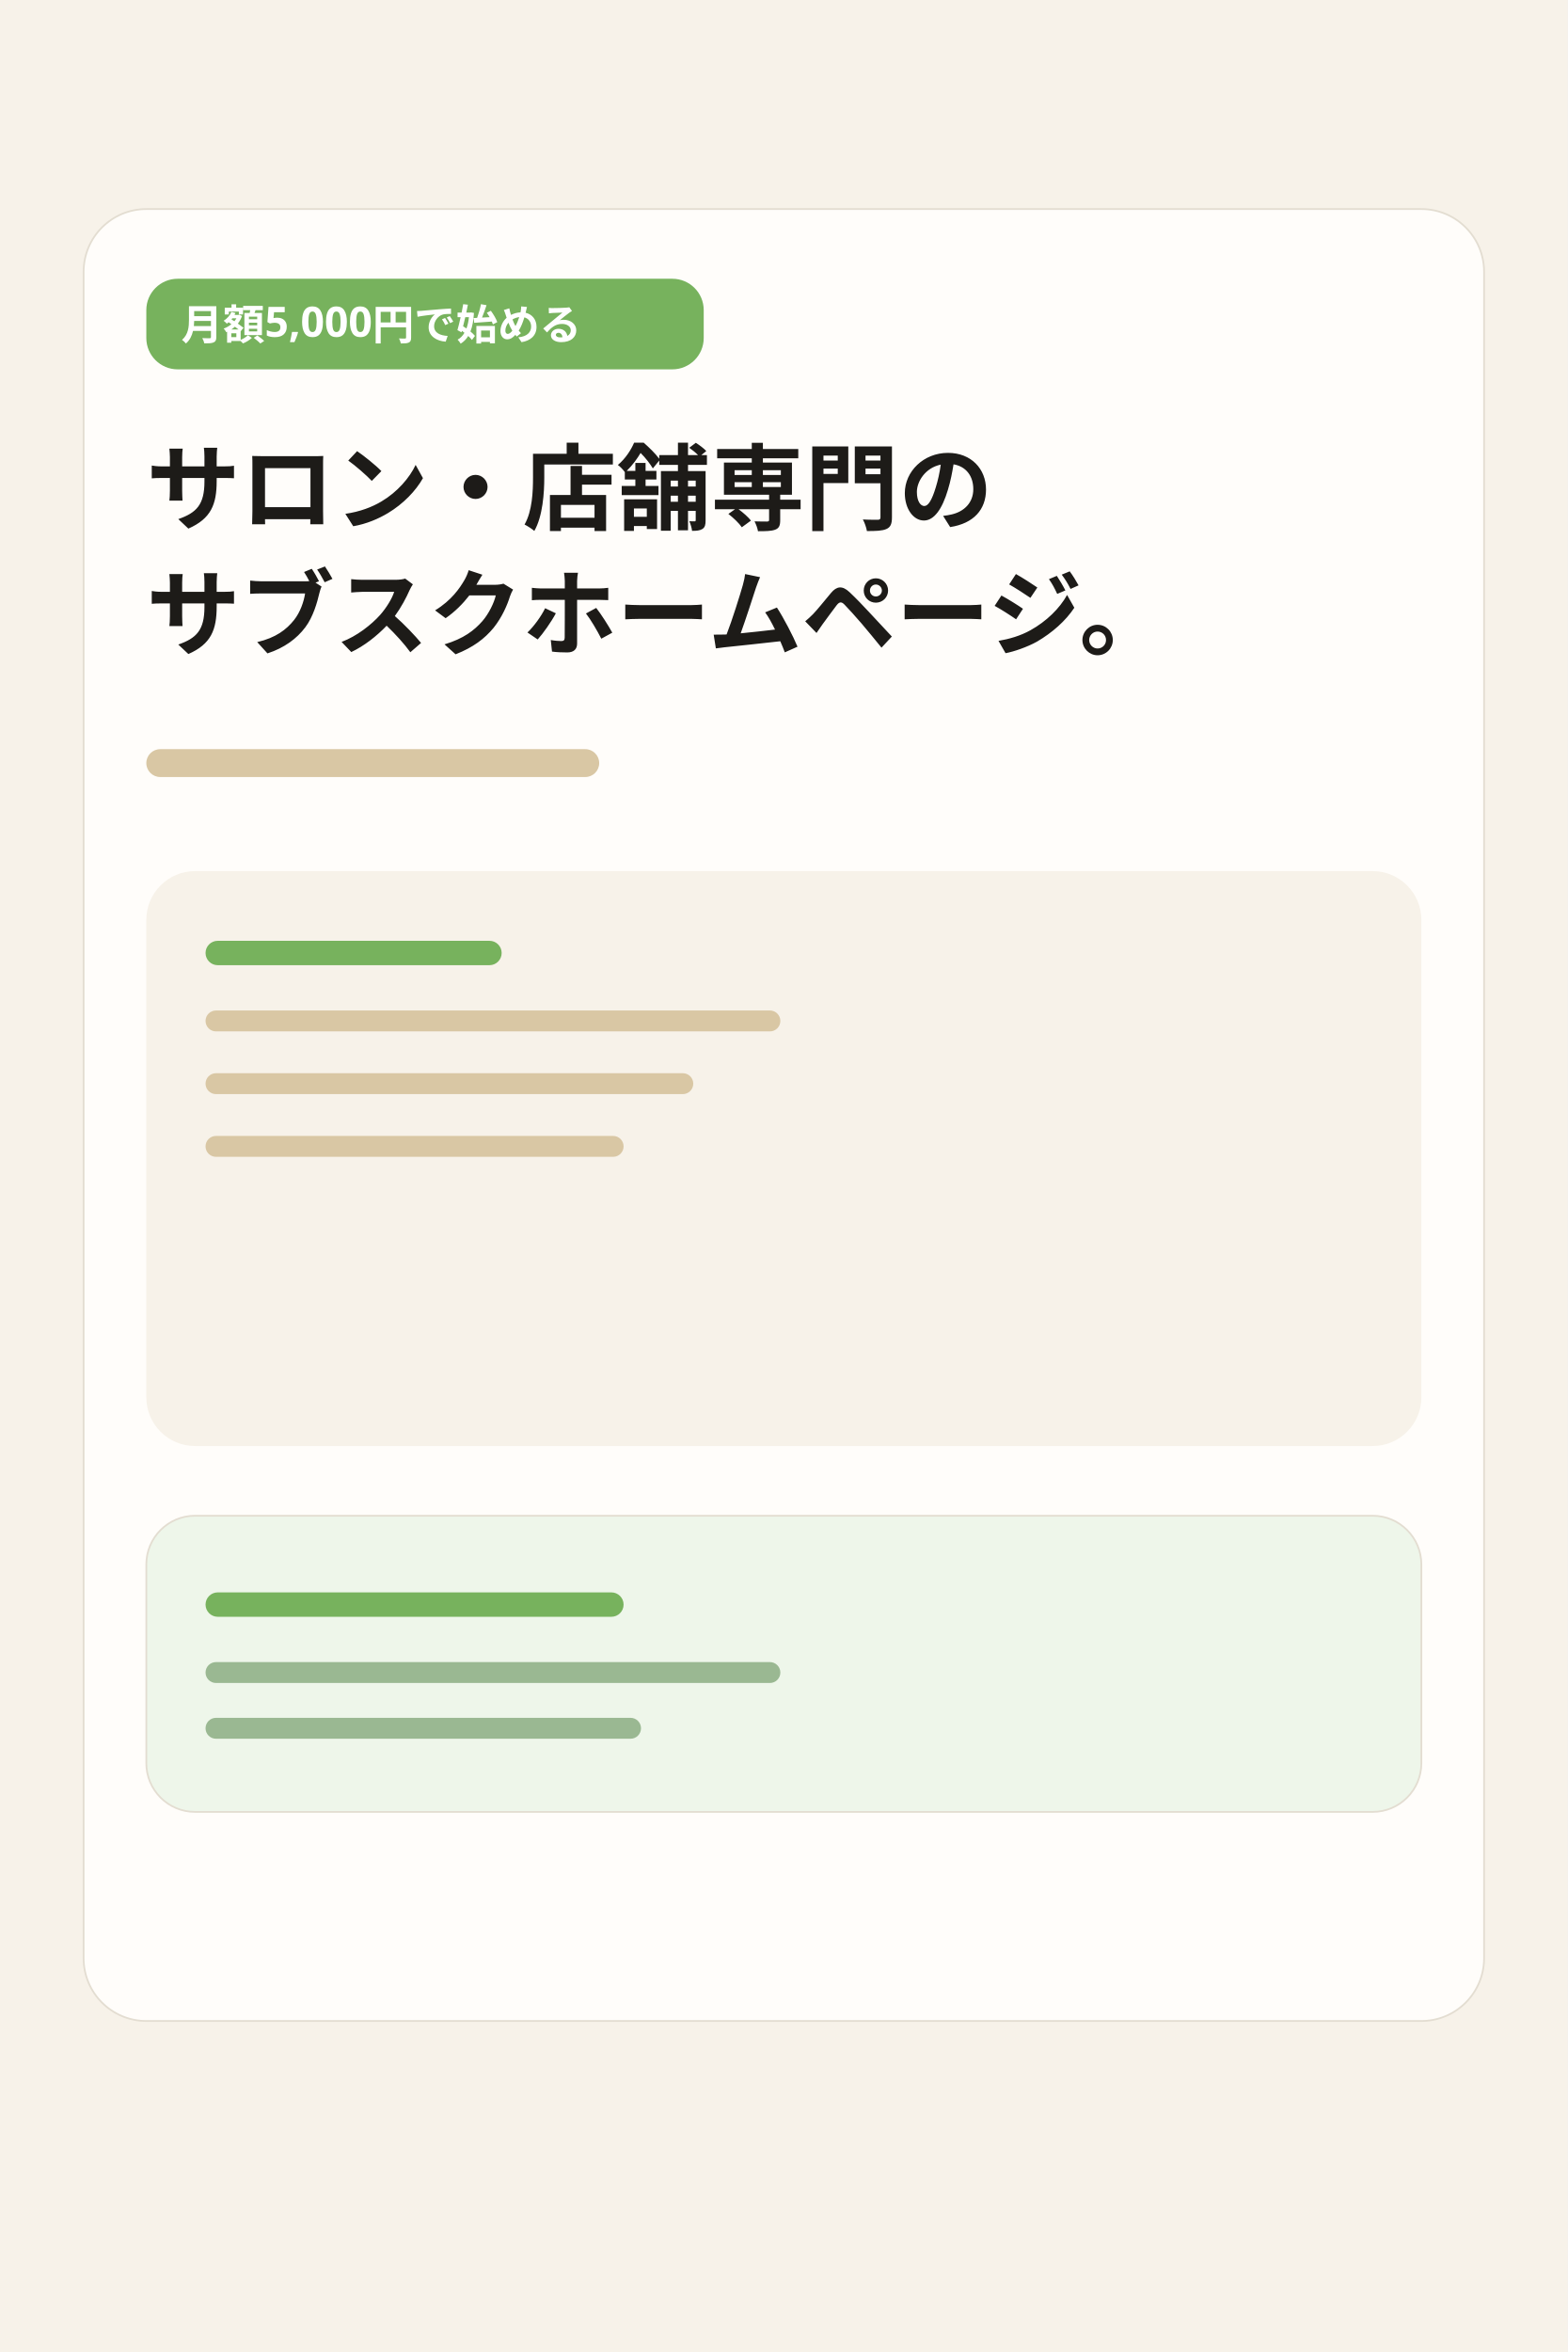
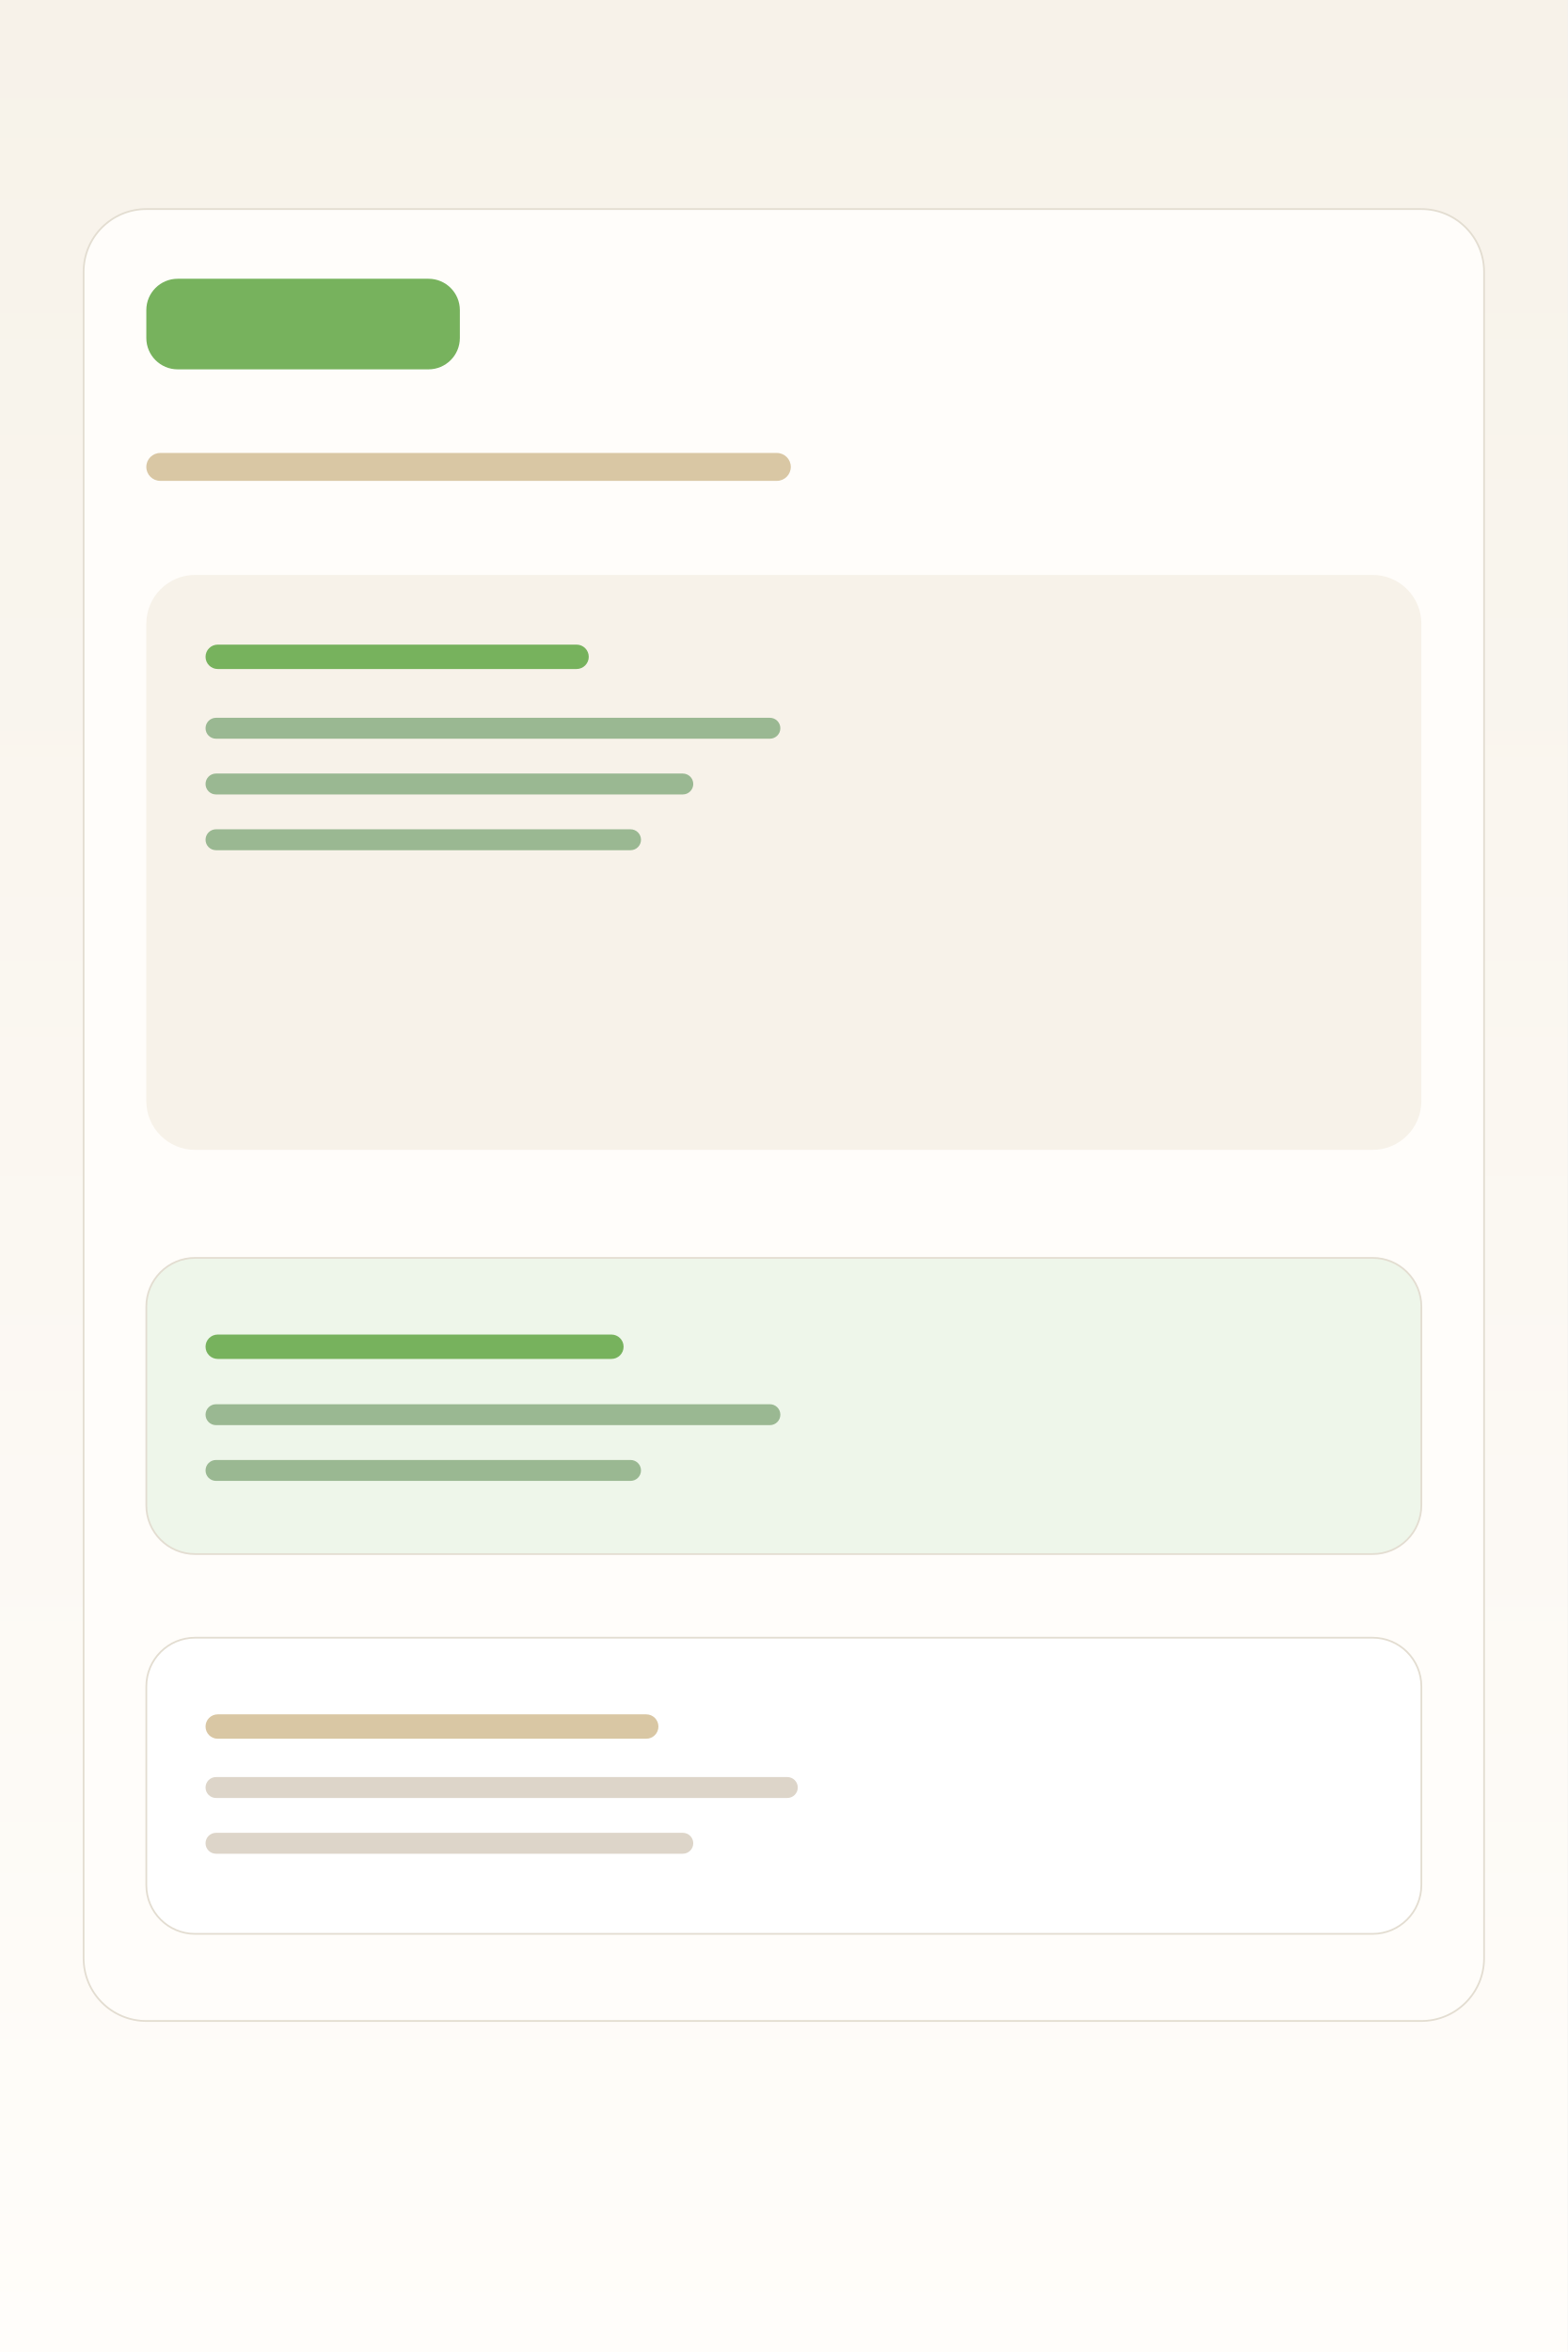
<svg xmlns="http://www.w3.org/2000/svg" viewBox="0 0 900 1350" role="img" aria-label="Easy5 メインビジュアル縦">
-   <rect width="900" height="1350" fill="#f7f2e9" />
+   <defs>
+     <linearGradient id="bg" x1="0" y1="0" x2="0" y2="1">
+       <stop offset="0%" stop-color="#f7f2e9" />
+       <stop offset="100%" stop-color="#fffdfa" />
+     </linearGradient>
+   </defs>
+   <rect width="900" height="1350" fill="url(#bg)" />
  <rect x="48" y="120" width="804" height="1040" rx="36" fill="#fffdfa" stroke="#e3ddd1" />
-   <rect x="84" y="160" width="320" height="52" rx="18" fill="#77B25D" />
-   <text x="104" y="195" font-family="system-ui, sans-serif" font-size="24" font-weight="800" fill="#fff">月額5,000円で始める</text>
-   <text x="84" y="300" font-family="system-ui, sans-serif" font-size="54" font-weight="900" fill="#1d1b18">サロン・店舗専門の</text>
-   <text x="84" y="372" font-family="system-ui, sans-serif" font-size="54" font-weight="900" fill="#1d1b18">サブスクホームページ。</text>
-   <rect x="84" y="430" width="260" height="16" rx="8" fill="#d9c7a4" />
-   <rect x="84" y="500" width="732" height="330" rx="28" fill="#f7f2e9" />
-   <rect x="118" y="540" width="170" height="14" rx="7" fill="#77B25D" />
-   <rect x="118" y="580" width="330" height="12" rx="6" fill="#d9c7a4" />
-   <rect x="118" y="616" width="280" height="12" rx="6" fill="#d9c7a4" />
-   <rect x="118" y="652" width="240" height="12" rx="6" fill="#d9c7a4" />
-   <rect x="84" y="870" width="732" height="170" rx="28" fill="#eef6ea" stroke="#e3ddd1" />
-   <rect x="118" y="914" width="240" height="14" rx="7" fill="#77B25D" />
-   <rect x="118" y="954" width="330" height="12" rx="6" fill="#9ab892" />
-   <rect x="118" y="986" width="250" height="12" rx="6" fill="#9ab892" />
+   <rect x="84" y="160" width="180" height="52" rx="18" fill="#77B25D" />
+   <rect x="84" y="260" width="370" height="16" rx="8" fill="#d9c7a4" />
+   <rect x="84" y="330" width="732" height="330" rx="28" fill="#f7f2e9" />
+   <rect x="118" y="370" width="220" height="14" rx="7" fill="#77B25D" />
+   <rect x="118" y="412" width="330" height="12" rx="6" fill="#9ab892" />
+   <rect x="118" y="444" width="280" height="12" rx="6" fill="#9ab892" />
+   <rect x="118" y="476" width="250" height="12" rx="6" fill="#9ab892" />
+   <rect x="84" y="722" width="732" height="170" rx="28" fill="#eef6ea" stroke="#e3ddd1" />
+   <rect x="118" y="766" width="240" height="14" rx="7" fill="#77B25D" />
+   <rect x="118" y="806" width="330" height="12" rx="6" fill="#9ab892" />
+   <rect x="118" y="838" width="250" height="12" rx="6" fill="#9ab892" />
+   <rect x="84" y="940" width="732" height="170" rx="28" fill="#fff" stroke="#e3ddd1" />
+   <rect x="118" y="984" width="260" height="14" rx="7" fill="#d9c7a4" />
+   <rect x="118" y="1020" width="340" height="12" rx="6" fill="#ddd5c9" />
+   <rect x="118" y="1052" width="280" height="12" rx="6" fill="#ddd5c9" />
</svg>
